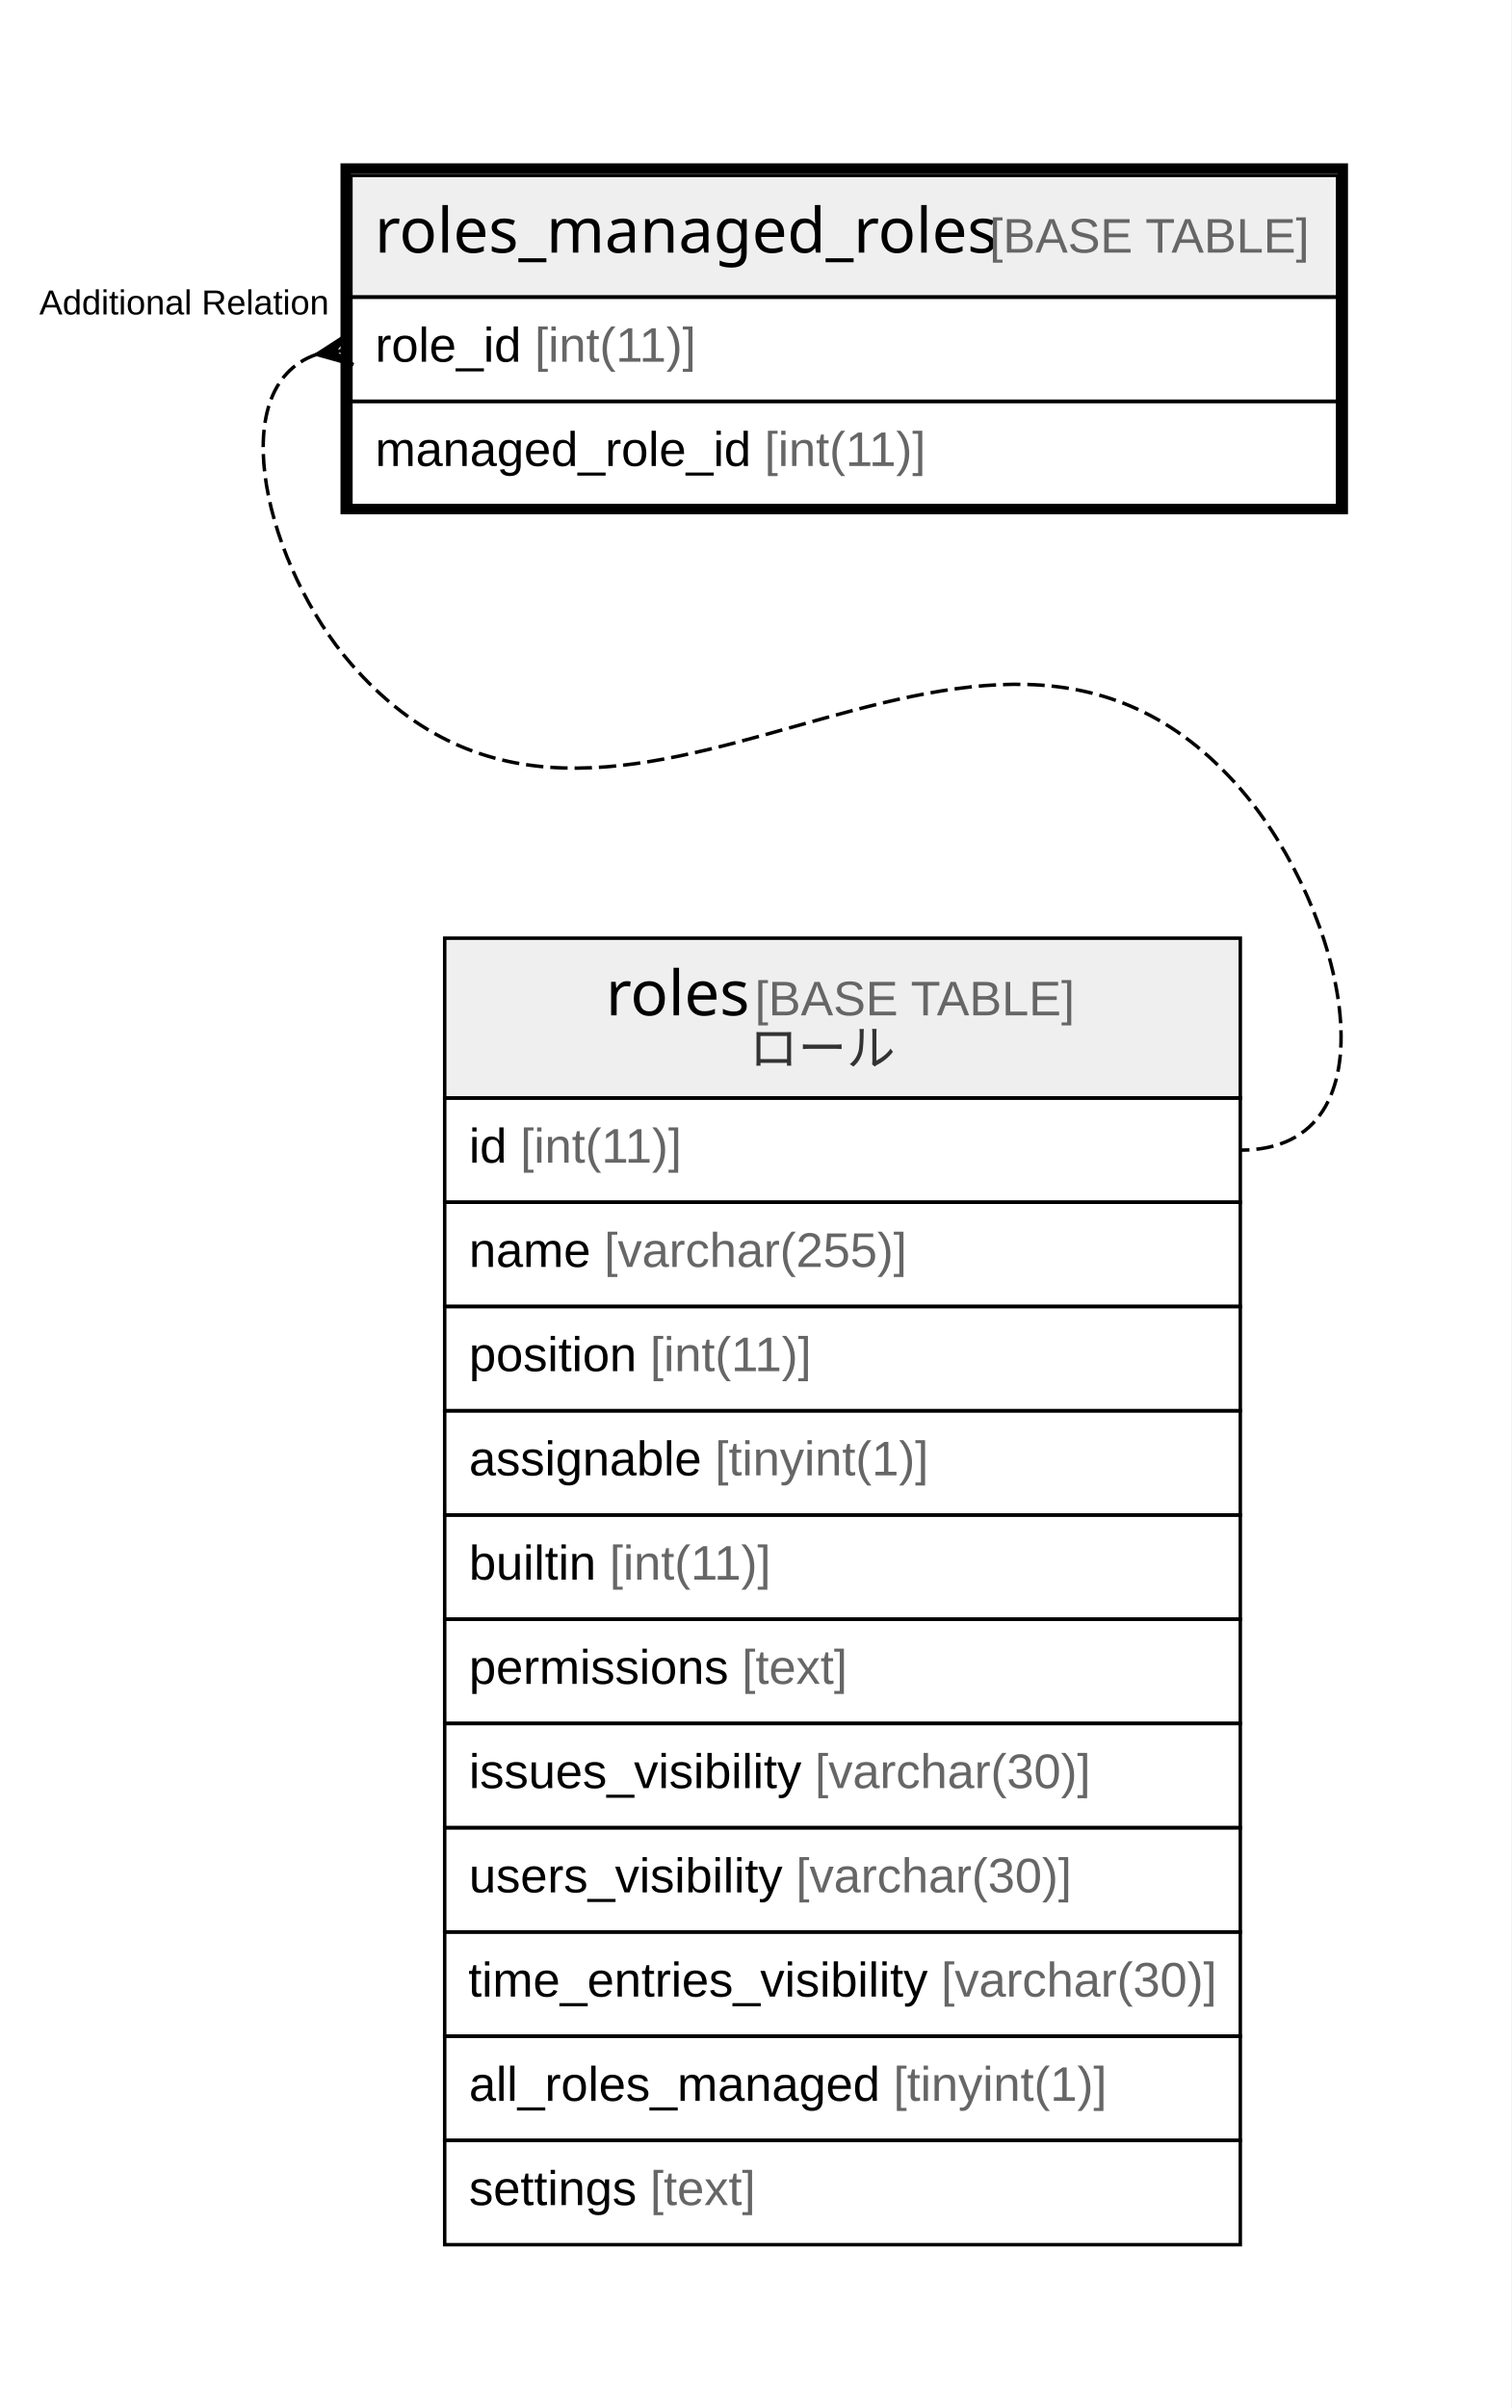
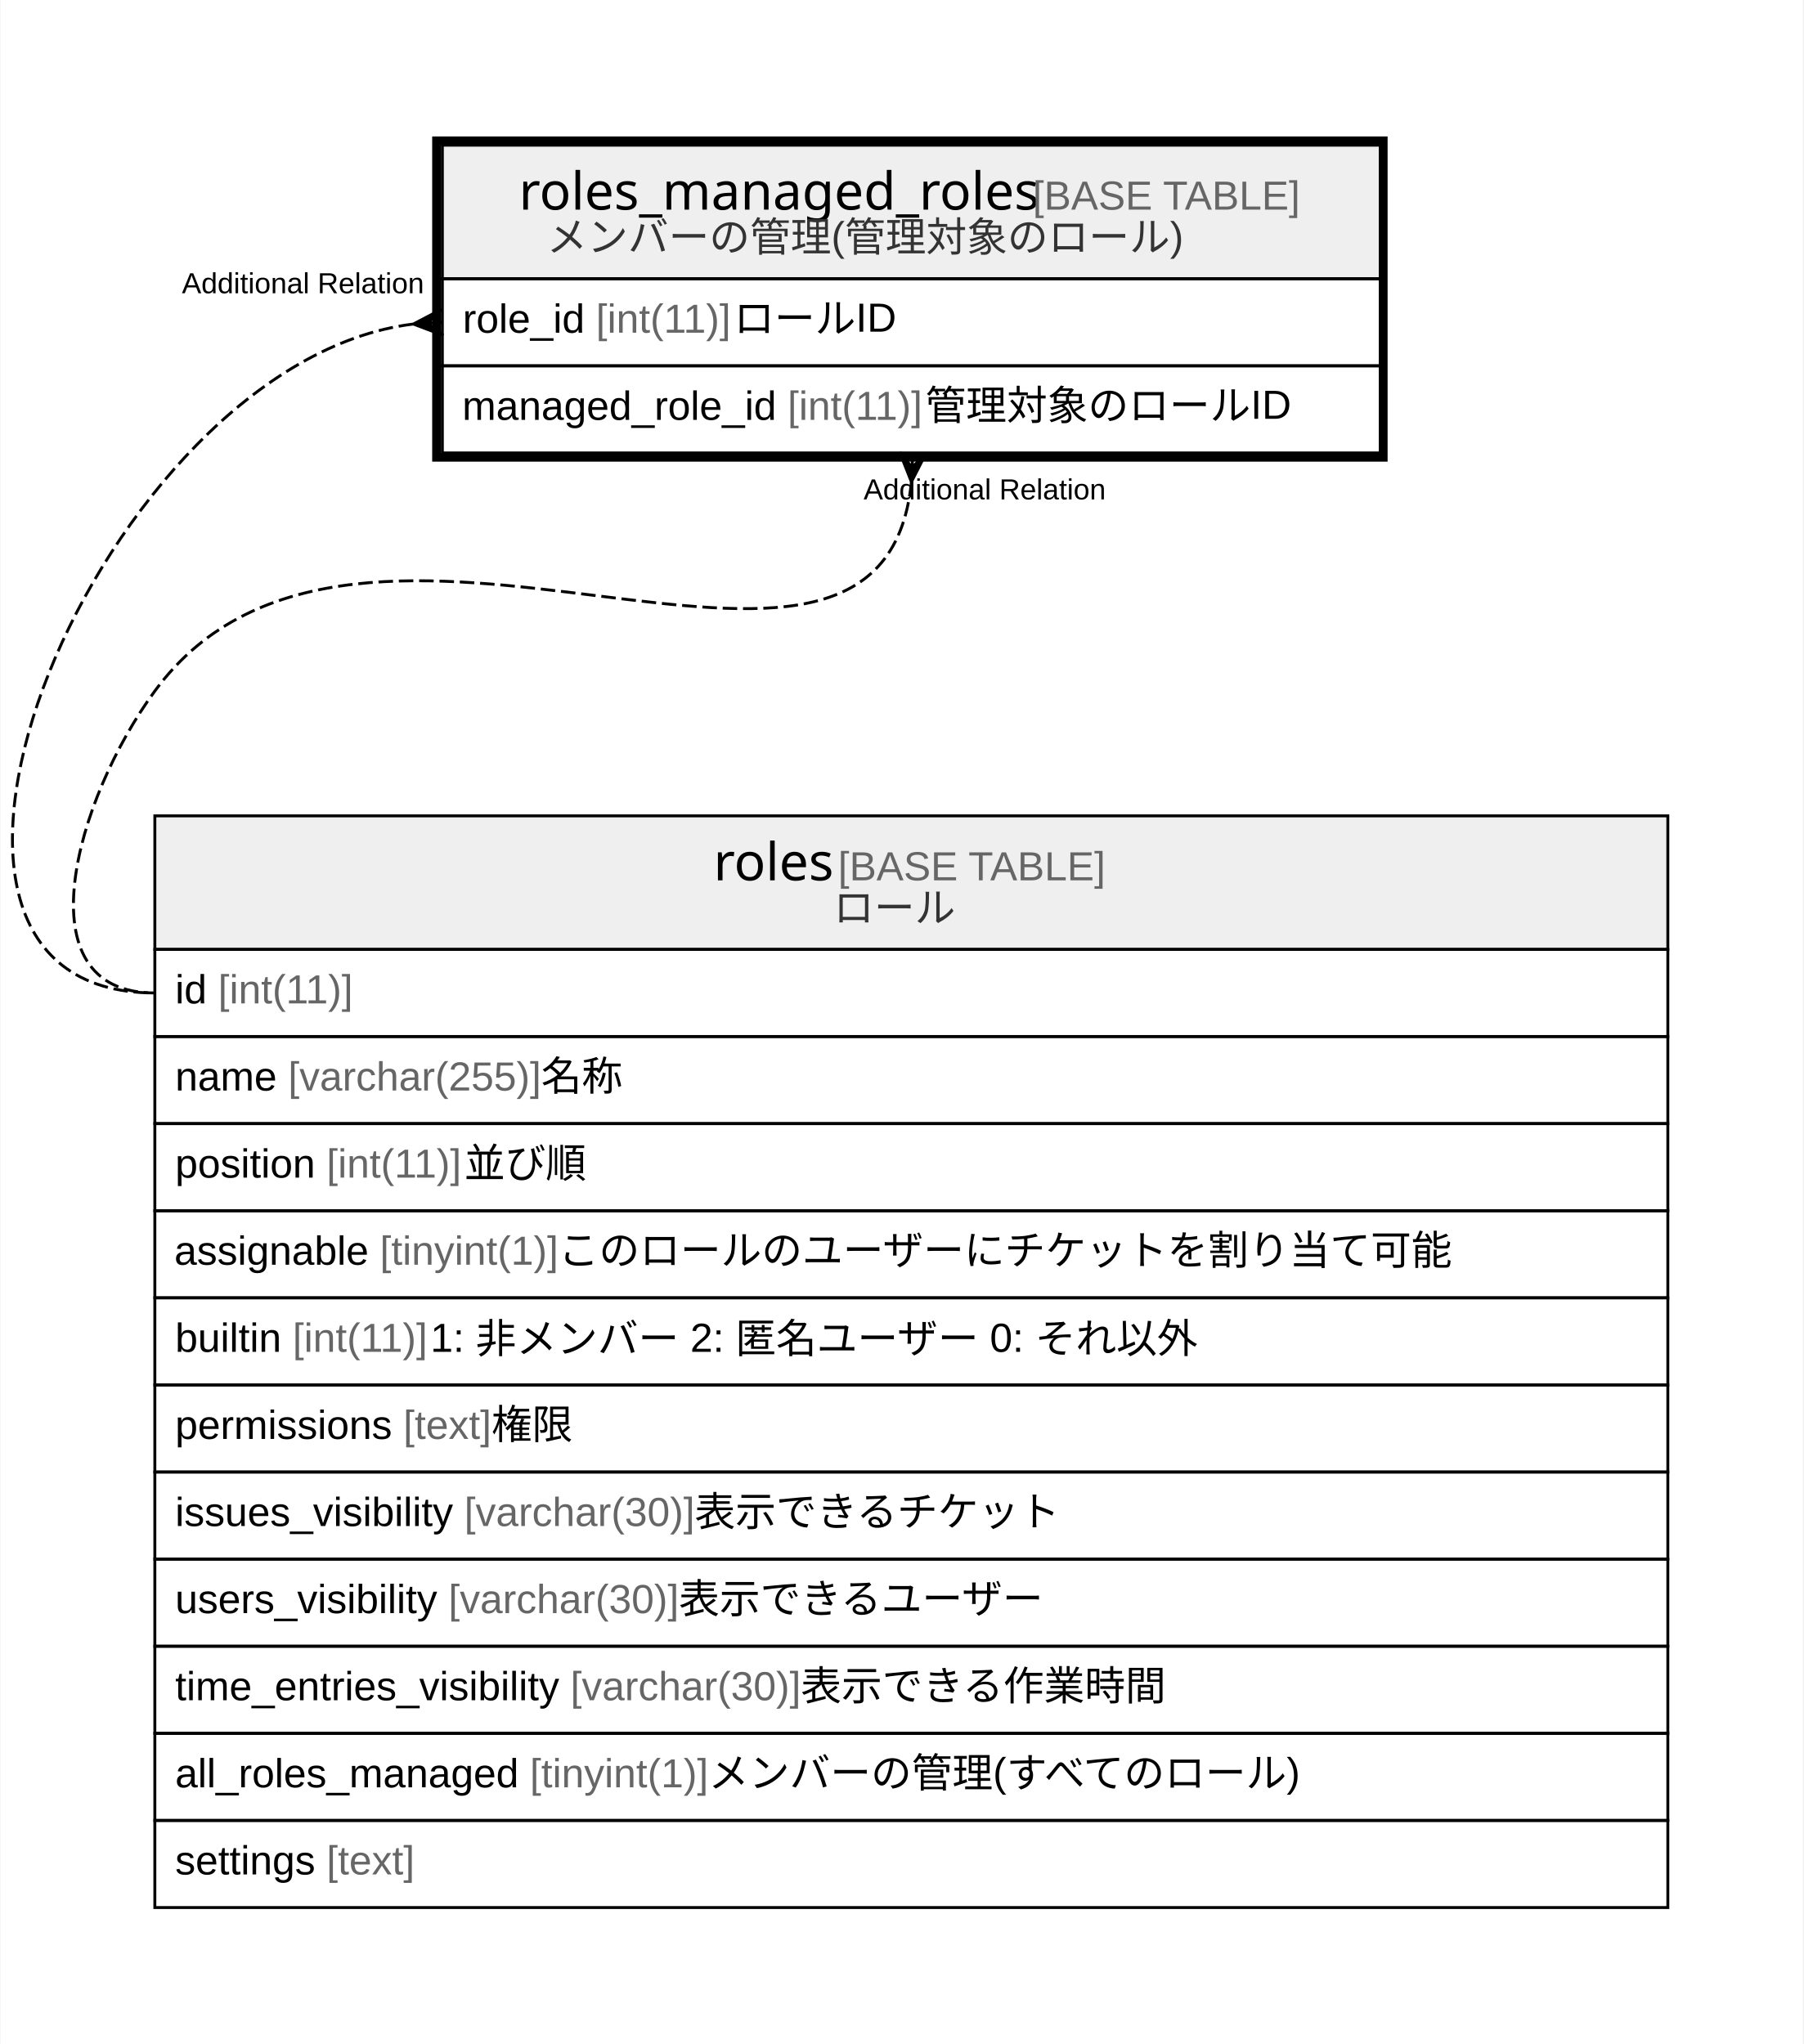
- <svg xmlns="http://www.w3.org/2000/svg" width="435pt" height="693pt" viewBox="0.00 0.00 435.00 693.00">
-   <g id="graph0" class="graph" transform="scale(1 1) rotate(0) translate(4 689)">
-     <polygon fill="#ffffff" stroke="transparent" points="-4,4 -4,-689 431,-689 431,4 -4,4" />
+ <svg xmlns="http://www.w3.org/2000/svg" width="621pt" height="704pt" viewBox="0.00 0.00 620.64 704.00">
+   <g id="graph0" class="graph" transform="scale(1 1) rotate(0) translate(4 700)">
+     <polygon fill="#ffffff" stroke="transparent" points="-4,4 -4,-700 616.642,-700 616.642,4 -4,4" />
    <g id="node1" class="node">
-       <polygon fill="#efefef" stroke="transparent" points="97,-603.5 97,-638.5 381,-638.5 381,-603.5 97,-603.5" />
-       <polygon fill="none" stroke="#000000" points="97,-603.5 97,-638.5 381,-638.5 381,-603.5 97,-603.5" />
-       <text text-anchor="start" x="103.853" y="-616.3" font-family="Arial Bold" font-size="18.00" fill="#000000">roles_managed_roles</text>
-       <text text-anchor="start" x="276.893" y="-616.3" font-family="Arial" font-size="14.00" fill="#000000"> </text>
-       <text text-anchor="start" x="280.783" y="-616.3" font-family="Arial" font-size="14.00" fill="#666666">[BASE TABLE]</text>
-       <polygon fill="none" stroke="#000000" points="97,-573.5 97,-603.5 381,-603.5 381,-573.5 97,-573.5" />
-       <text text-anchor="start" x="104" y="-584.9" font-family="Arial" font-size="14.00" fill="#000000">role_id </text>
-       <text text-anchor="start" x="149.895" y="-584.9" font-family="Arial" font-size="14.00" fill="#666666">[int(11)]</text>
-       <polygon fill="none" stroke="#000000" points="97,-543.5 97,-573.5 381,-573.5 381,-543.5 97,-543.5" />
-       <text text-anchor="start" x="104" y="-554.9" font-family="Arial" font-size="14.00" fill="#000000">managed_role_id </text>
-       <text text-anchor="start" x="216.034" y="-554.9" font-family="Arial" font-size="14.00" fill="#666666">[int(11)]</text>
-       <polygon fill="none" stroke="#000000" stroke-width="3" points="95.5,-542.5 95.5,-640.5 382.5,-640.5 382.5,-542.5 95.5,-542.5" />
+       <polygon fill="#efefef" stroke="transparent" points="148.142,-604 148.142,-650 471.142,-650 471.142,-604 148.142,-604" />
+       <polygon fill="none" stroke="#000000" points="148.142,-604 148.142,-650 471.142,-650 471.142,-604 148.142,-604" />
+       <text text-anchor="start" x="174.495" y="-627.8" font-family="Arial Bold" font-size="18.00" fill="#000000">roles_managed_roles</text>
+       <text text-anchor="start" x="347.535" y="-627.8" font-family="Arial" font-size="14.00" fill="#000000"> </text>
+       <text text-anchor="start" x="351.425" y="-627.8" font-family="Arial" font-size="14.00" fill="#666666">[BASE TABLE]</text>
+       <text text-anchor="start" x="184.055" y="-613.4" font-family="Arial" font-size="14.00" fill="#333333">メンバーの管理(管理対象のロール)</text>
+       <polygon fill="none" stroke="#000000" points="148.142,-574 148.142,-604 471.142,-604 471.142,-574 148.142,-574" />
+       <text text-anchor="start" x="155.142" y="-585.4" font-family="Arial" font-size="14.00" fill="#000000">role_id </text>
+       <text text-anchor="start" x="201.037" y="-585.4" font-family="Arial" font-size="14.00" fill="#666666">[int(11)]</text>
+       <text text-anchor="start" x="248.484" y="-585.4" font-family="Arial" font-size="14.00" fill="#000000"> ロールID</text>
+       <polygon fill="none" stroke="#000000" points="148.142,-544 148.142,-574 471.142,-574 471.142,-544 148.142,-544" />
+       <text text-anchor="start" x="154.983" y="-555.4" font-family="Arial" font-size="14.00" fill="#000000">managed_role_id </text>
+       <text text-anchor="start" x="267.016" y="-555.4" font-family="Arial" font-size="14.00" fill="#666666">[int(11)]</text>
+       <text text-anchor="start" x="314.464" y="-555.4" font-family="Arial" font-size="14.00" fill="#000000"> 管理対象のロールID</text>
+       <polygon fill="none" stroke="#000000" stroke-width="3" points="146.142,-542.5 146.142,-651.5 472.142,-651.5 472.142,-542.5 146.142,-542.5" />
    </g>
    <g id="node2" class="node">
-       <polygon fill="#efefef" stroke="transparent" points="124,-373 124,-419 353,-419 353,-373 124,-373" />
-       <polygon fill="none" stroke="#000000" points="124,-373 124,-419 353,-419 353,-373 124,-373" />
-       <text text-anchor="start" x="170.374" y="-396.8" font-family="Arial Bold" font-size="18.00" fill="#000000">roles</text>
-       <text text-anchor="start" x="209.373" y="-396.8" font-family="Arial" font-size="14.00" fill="#000000"> </text>
-       <text text-anchor="start" x="213.263" y="-396.8" font-family="Arial" font-size="14.00" fill="#666666">[BASE TABLE]</text>
-       <text text-anchor="start" x="211.675" y="-382.4" font-family="Arial" font-size="14.00" fill="#333333">ロール</text>
-       <polygon fill="none" stroke="#000000" points="124,-343 124,-373 353,-373 353,-343 124,-343" />
-       <text text-anchor="start" x="131" y="-354.4" font-family="Arial" font-size="14.00" fill="#000000">id </text>
-       <text text-anchor="start" x="145.78" y="-354.4" font-family="Arial" font-size="14.00" fill="#666666">[int(11)]</text>
-       <polygon fill="none" stroke="#000000" points="124,-313 124,-343 353,-343 353,-313 124,-313" />
-       <text text-anchor="start" x="131" y="-324.4" font-family="Arial" font-size="14.00" fill="#000000">name </text>
-       <text text-anchor="start" x="169.899" y="-324.4" font-family="Arial" font-size="14.00" fill="#666666">[varchar(255)]</text>
-       <polygon fill="none" stroke="#000000" points="124,-283 124,-313 353,-313 353,-283 124,-283" />
-       <text text-anchor="start" x="131" y="-294.4" font-family="Arial" font-size="14.00" fill="#000000">position </text>
-       <text text-anchor="start" x="183.125" y="-294.4" font-family="Arial" font-size="14.00" fill="#666666">[int(11)]</text>
-       <polygon fill="none" stroke="#000000" points="124,-253 124,-283 353,-283 353,-253 124,-253" />
-       <text text-anchor="start" x="131" y="-264.4" font-family="Arial" font-size="14.00" fill="#000000">assignable </text>
-       <text text-anchor="start" x="201.799" y="-264.4" font-family="Arial" font-size="14.00" fill="#666666">[tinyint(1)]</text>
-       <polygon fill="none" stroke="#000000" points="124,-223 124,-253 353,-253 353,-223 124,-223" />
-       <text text-anchor="start" x="131" y="-234.4" font-family="Arial" font-size="14.00" fill="#000000">builtin </text>
-       <text text-anchor="start" x="171.449" y="-234.4" font-family="Arial" font-size="14.00" fill="#666666">[int(11)]</text>
-       <polygon fill="none" stroke="#000000" points="124,-193 124,-223 353,-223 353,-193 124,-193" />
-       <text text-anchor="start" x="131" y="-204.4" font-family="Arial" font-size="14.00" fill="#000000">permissions </text>
-       <text text-anchor="start" x="209.555" y="-204.4" font-family="Arial" font-size="14.00" fill="#666666">[text]</text>
-       <polygon fill="none" stroke="#000000" points="124,-163 124,-193 353,-193 353,-163 124,-163" />
-       <text text-anchor="start" x="131" y="-174.4" font-family="Arial" font-size="14.00" fill="#000000">issues_visibility </text>
-       <text text-anchor="start" x="230.551" y="-174.4" font-family="Arial" font-size="14.00" fill="#666666">[varchar(30)]</text>
-       <polygon fill="none" stroke="#000000" points="124,-133 124,-163 353,-163 353,-133 124,-133" />
-       <text text-anchor="start" x="131" y="-144.4" font-family="Arial" font-size="14.00" fill="#000000">users_visibility </text>
-       <text text-anchor="start" x="225.105" y="-144.4" font-family="Arial" font-size="14.00" fill="#666666">[varchar(30)]</text>
-       <polygon fill="none" stroke="#000000" points="124,-103 124,-133 353,-133 353,-103 124,-103" />
-       <text text-anchor="start" x="130.778" y="-114.4" font-family="Arial" font-size="14.00" fill="#000000">time_entries_visibility </text>
-       <text text-anchor="start" x="266.886" y="-114.4" font-family="Arial" font-size="14.00" fill="#666666">[varchar(30)]</text>
-       <polygon fill="none" stroke="#000000" points="124,-73 124,-103 353,-103 353,-73 124,-73" />
-       <text text-anchor="start" x="131" y="-84.4" font-family="Arial" font-size="14.00" fill="#000000">all_roles_managed </text>
-       <text text-anchor="start" x="253.14" y="-84.4" font-family="Arial" font-size="14.00" fill="#666666">[tinyint(1)]</text>
-       <polygon fill="none" stroke="#000000" points="124,-43 124,-73 353,-73 353,-43 124,-43" />
-       <text text-anchor="start" x="131" y="-54.4" font-family="Arial" font-size="14.00" fill="#000000">settings </text>
-       <text text-anchor="start" x="183.126" y="-54.4" font-family="Arial" font-size="14.00" fill="#666666">[text]</text>
+       <polygon fill="#efefef" stroke="transparent" points="49.142,-373 49.142,-419 570.142,-419 570.142,-373 49.142,-373" />
+       <polygon fill="none" stroke="#000000" points="49.142,-373 49.142,-419 570.142,-419 570.142,-373 49.142,-373" />
+       <text text-anchor="start" x="241.516" y="-396.8" font-family="Arial Bold" font-size="18.00" fill="#000000">roles</text>
+       <text text-anchor="start" x="280.514" y="-396.8" font-family="Arial" font-size="14.00" fill="#000000"> </text>
+       <text text-anchor="start" x="284.405" y="-396.8" font-family="Arial" font-size="14.00" fill="#666666">[BASE TABLE]</text>
+       <text text-anchor="start" x="282.817" y="-382.4" font-family="Arial" font-size="14.00" fill="#333333">ロール</text>
+       <polygon fill="none" stroke="#000000" points="49.142,-343 49.142,-373 570.142,-373 570.142,-343 49.142,-343" />
+       <text text-anchor="start" x="56.142" y="-354.4" font-family="Arial" font-size="14.00" fill="#000000">id </text>
+       <text text-anchor="start" x="70.922" y="-354.4" font-family="Arial" font-size="14.00" fill="#666666">[int(11)]</text>
+       <polygon fill="none" stroke="#000000" points="49.142,-313 49.142,-343 570.142,-343 570.142,-313 49.142,-313" />
+       <text text-anchor="start" x="56.142" y="-324.4" font-family="Arial" font-size="14.00" fill="#000000">name </text>
+       <text text-anchor="start" x="95.041" y="-324.4" font-family="Arial" font-size="14.00" fill="#666666">[varchar(255)]</text>
+       <text text-anchor="start" x="182.16" y="-324.4" font-family="Arial" font-size="14.00" fill="#000000"> 名称</text>
+       <polygon fill="none" stroke="#000000" points="49.142,-283 49.142,-313 570.142,-313 570.142,-283 49.142,-283" />
+       <text text-anchor="start" x="56.142" y="-294.4" font-family="Arial" font-size="14.00" fill="#000000">position </text>
+       <text text-anchor="start" x="108.267" y="-294.4" font-family="Arial" font-size="14.00" fill="#666666">[int(11)]</text>
+       <text text-anchor="start" x="155.714" y="-294.4" font-family="Arial" font-size="14.00" fill="#000000"> 並び順</text>
+       <polygon fill="none" stroke="#000000" points="49.142,-253 49.142,-283 570.142,-283 570.142,-253 49.142,-253" />
+       <text text-anchor="start" x="55.835" y="-264.4" font-family="Arial" font-size="14.00" fill="#000000">assignable </text>
+       <text text-anchor="start" x="126.635" y="-264.4" font-family="Arial" font-size="14.00" fill="#666666">[tinyint(1)]</text>
+       <text text-anchor="start" x="188.079" y="-264.4" font-family="Arial" font-size="14.00" fill="#000000"> このロールのユーザーにチケットを割り当て可能</text>
+       <polygon fill="none" stroke="#000000" points="49.142,-223 49.142,-253 570.142,-253 570.142,-223 49.142,-223" />
+       <text text-anchor="start" x="56.142" y="-234.4" font-family="Arial" font-size="14.00" fill="#000000">builtin </text>
+       <text text-anchor="start" x="96.591" y="-234.4" font-family="Arial" font-size="14.00" fill="#666666">[int(11)]</text>
+       <text text-anchor="start" x="144.038" y="-234.4" font-family="Arial" font-size="14.00" fill="#000000"> 1: 非メンバー 2: 匿名ユーザー 0: それ以外 </text>
+       <polygon fill="none" stroke="#000000" points="49.142,-193 49.142,-223 570.142,-223 570.142,-193 49.142,-193" />
+       <text text-anchor="start" x="56.142" y="-204.4" font-family="Arial" font-size="14.00" fill="#000000">permissions </text>
+       <text text-anchor="start" x="134.697" y="-204.4" font-family="Arial" font-size="14.00" fill="#666666">[text]</text>
+       <text text-anchor="start" x="165.042" y="-204.4" font-family="Arial" font-size="14.00" fill="#000000"> 権限</text>
+       <polygon fill="none" stroke="#000000" points="49.142,-163 49.142,-193 570.142,-193 570.142,-163 49.142,-163" />
+       <text text-anchor="start" x="56.142" y="-174.4" font-family="Arial" font-size="14.00" fill="#000000">issues_visibility </text>
+       <text text-anchor="start" x="155.693" y="-174.4" font-family="Arial" font-size="14.00" fill="#666666">[varchar(30)]</text>
+       <text text-anchor="start" x="235.03" y="-174.4" font-family="Arial" font-size="14.00" fill="#000000"> 表示できるチケット</text>
+       <polygon fill="none" stroke="#000000" points="49.142,-133 49.142,-163 570.142,-163 570.142,-133 49.142,-133" />
+       <text text-anchor="start" x="56.142" y="-144.4" font-family="Arial" font-size="14.00" fill="#000000">users_visibility </text>
+       <text text-anchor="start" x="150.247" y="-144.4" font-family="Arial" font-size="14.00" fill="#666666">[varchar(30)]</text>
+       <text text-anchor="start" x="229.584" y="-144.4" font-family="Arial" font-size="14.00" fill="#000000"> 表示できるユーザー</text>
+       <polygon fill="none" stroke="#000000" points="49.142,-103 49.142,-133 570.142,-133 570.142,-103 49.142,-103" />
+       <text text-anchor="start" x="56.142" y="-114.4" font-family="Arial" font-size="14.00" fill="#000000">time_entries_visibility </text>
+       <text text-anchor="start" x="192.25" y="-114.4" font-family="Arial" font-size="14.00" fill="#666666">[varchar(30)]</text>
+       <text text-anchor="start" x="271.587" y="-114.4" font-family="Arial" font-size="14.00" fill="#000000"> 表示できる作業時間</text>
+       <polygon fill="none" stroke="#000000" points="49.142,-73 49.142,-103 570.142,-103 570.142,-73 49.142,-73" />
+       <text text-anchor="start" x="56.142" y="-84.4" font-family="Arial" font-size="14.00" fill="#000000">all_roles_managed </text>
+       <text text-anchor="start" x="178.282" y="-84.4" font-family="Arial" font-size="14.00" fill="#666666">[tinyint(1)]</text>
+       <text text-anchor="start" x="239.727" y="-84.4" font-family="Arial" font-size="14.00" fill="#000000"> メンバーの管理(すべてのロール)</text>
+       <polygon fill="none" stroke="#000000" points="49.142,-43 49.142,-73 570.142,-73 570.142,-43 49.142,-43" />
+       <text text-anchor="start" x="56.142" y="-54.4" font-family="Arial" font-size="14.00" fill="#000000">settings </text>
+       <text text-anchor="start" x="108.268" y="-54.4" font-family="Arial" font-size="14.00" fill="#666666">[text]</text>
    </g>
    <g id="edge1" class="edge">
-       <path fill="none" stroke="#000000" stroke-dasharray="5,2" d="M87.079,-586.988C59.482,-577.485 73.087,-525.511 97,-498 172.376,-411.283 277.624,-548.717 353,-462 383.323,-427.114 399.222,-358 353,-358" />
-       <polygon fill="#000000" stroke="#000000" points="87.114,-586.994 96.322,-592.949 92.057,-587.747 97,-588.5 97,-588.5 97,-588.5 92.057,-587.747 97.678,-584.051 87.114,-586.994 87.114,-586.994" />
-       <text text-anchor="start" x="7.324" y="-598.5" font-family="Arial" font-size="10.00" fill="#000000">Additional Relation</text>
+       <path fill="none" stroke="#000000" stroke-dasharray="5,2" d="M138.038,-588.378C30.643,-575.225 -59.175,-358 49.142,-358" />
+       <polygon fill="#000000" stroke="#000000" points="138.161,-588.385 147.865,-593.491 143.151,-588.693 148.142,-589 148.142,-589 148.142,-589 143.151,-588.693 148.419,-584.509 138.161,-588.385 138.161,-588.385" />
+       <text text-anchor="start" x="58.467" y="-599" font-family="Arial" font-size="10.00" fill="#000000">Additional Relation</text>
+     </g>
+     <g id="edge2" class="edge">
+       <path fill="none" stroke="#000000" stroke-dasharray="5,2" d="M309.663,-533.968C299.165,-430.271 118.982,-557.147 49.142,-462 21.791,-424.738 2.92,-358 49.142,-358" />
+       <polygon fill="#000000" stroke="#000000" points="309.665,-534.011 305.647,-544.215 309.904,-539.006 310.142,-544 310.142,-544 310.142,-544 309.904,-539.006 314.637,-543.785 309.665,-534.011 309.665,-534.011" />
+       <text text-anchor="start" x="293.216" y="-528" font-family="Arial" font-size="10.00" fill="#000000">Additional Relation</text>
    </g>
  </g>
</svg>
